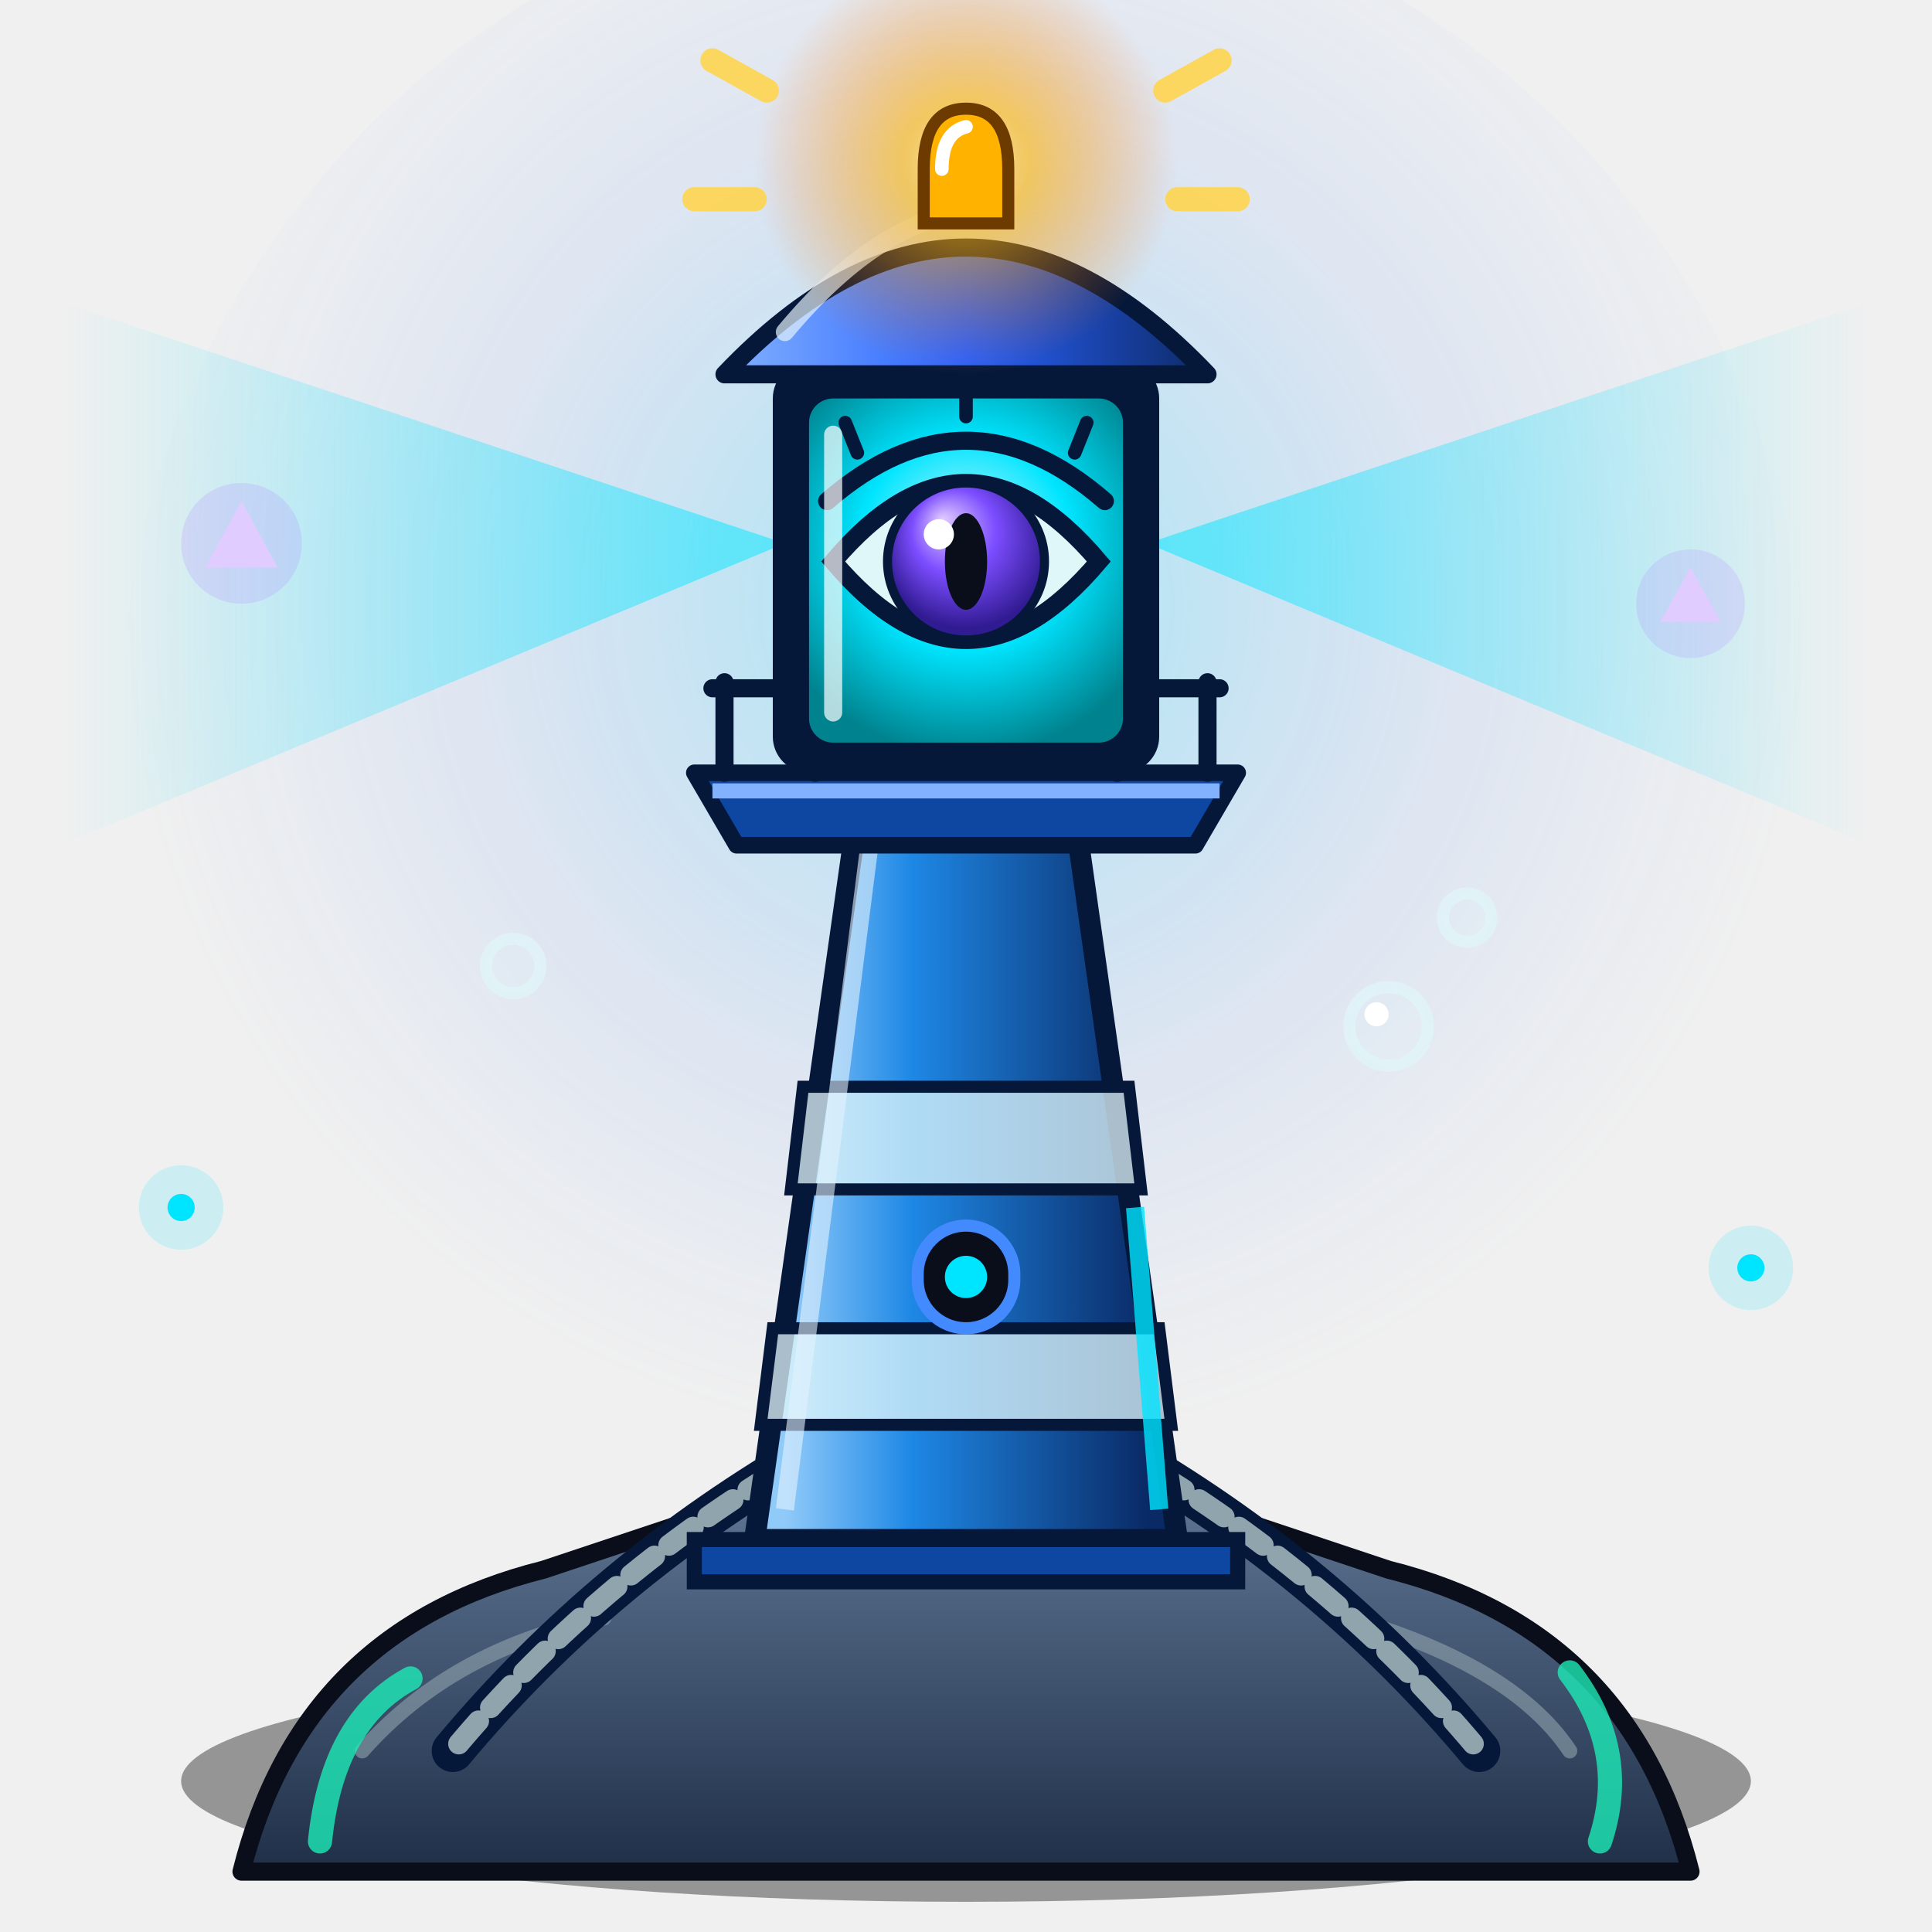
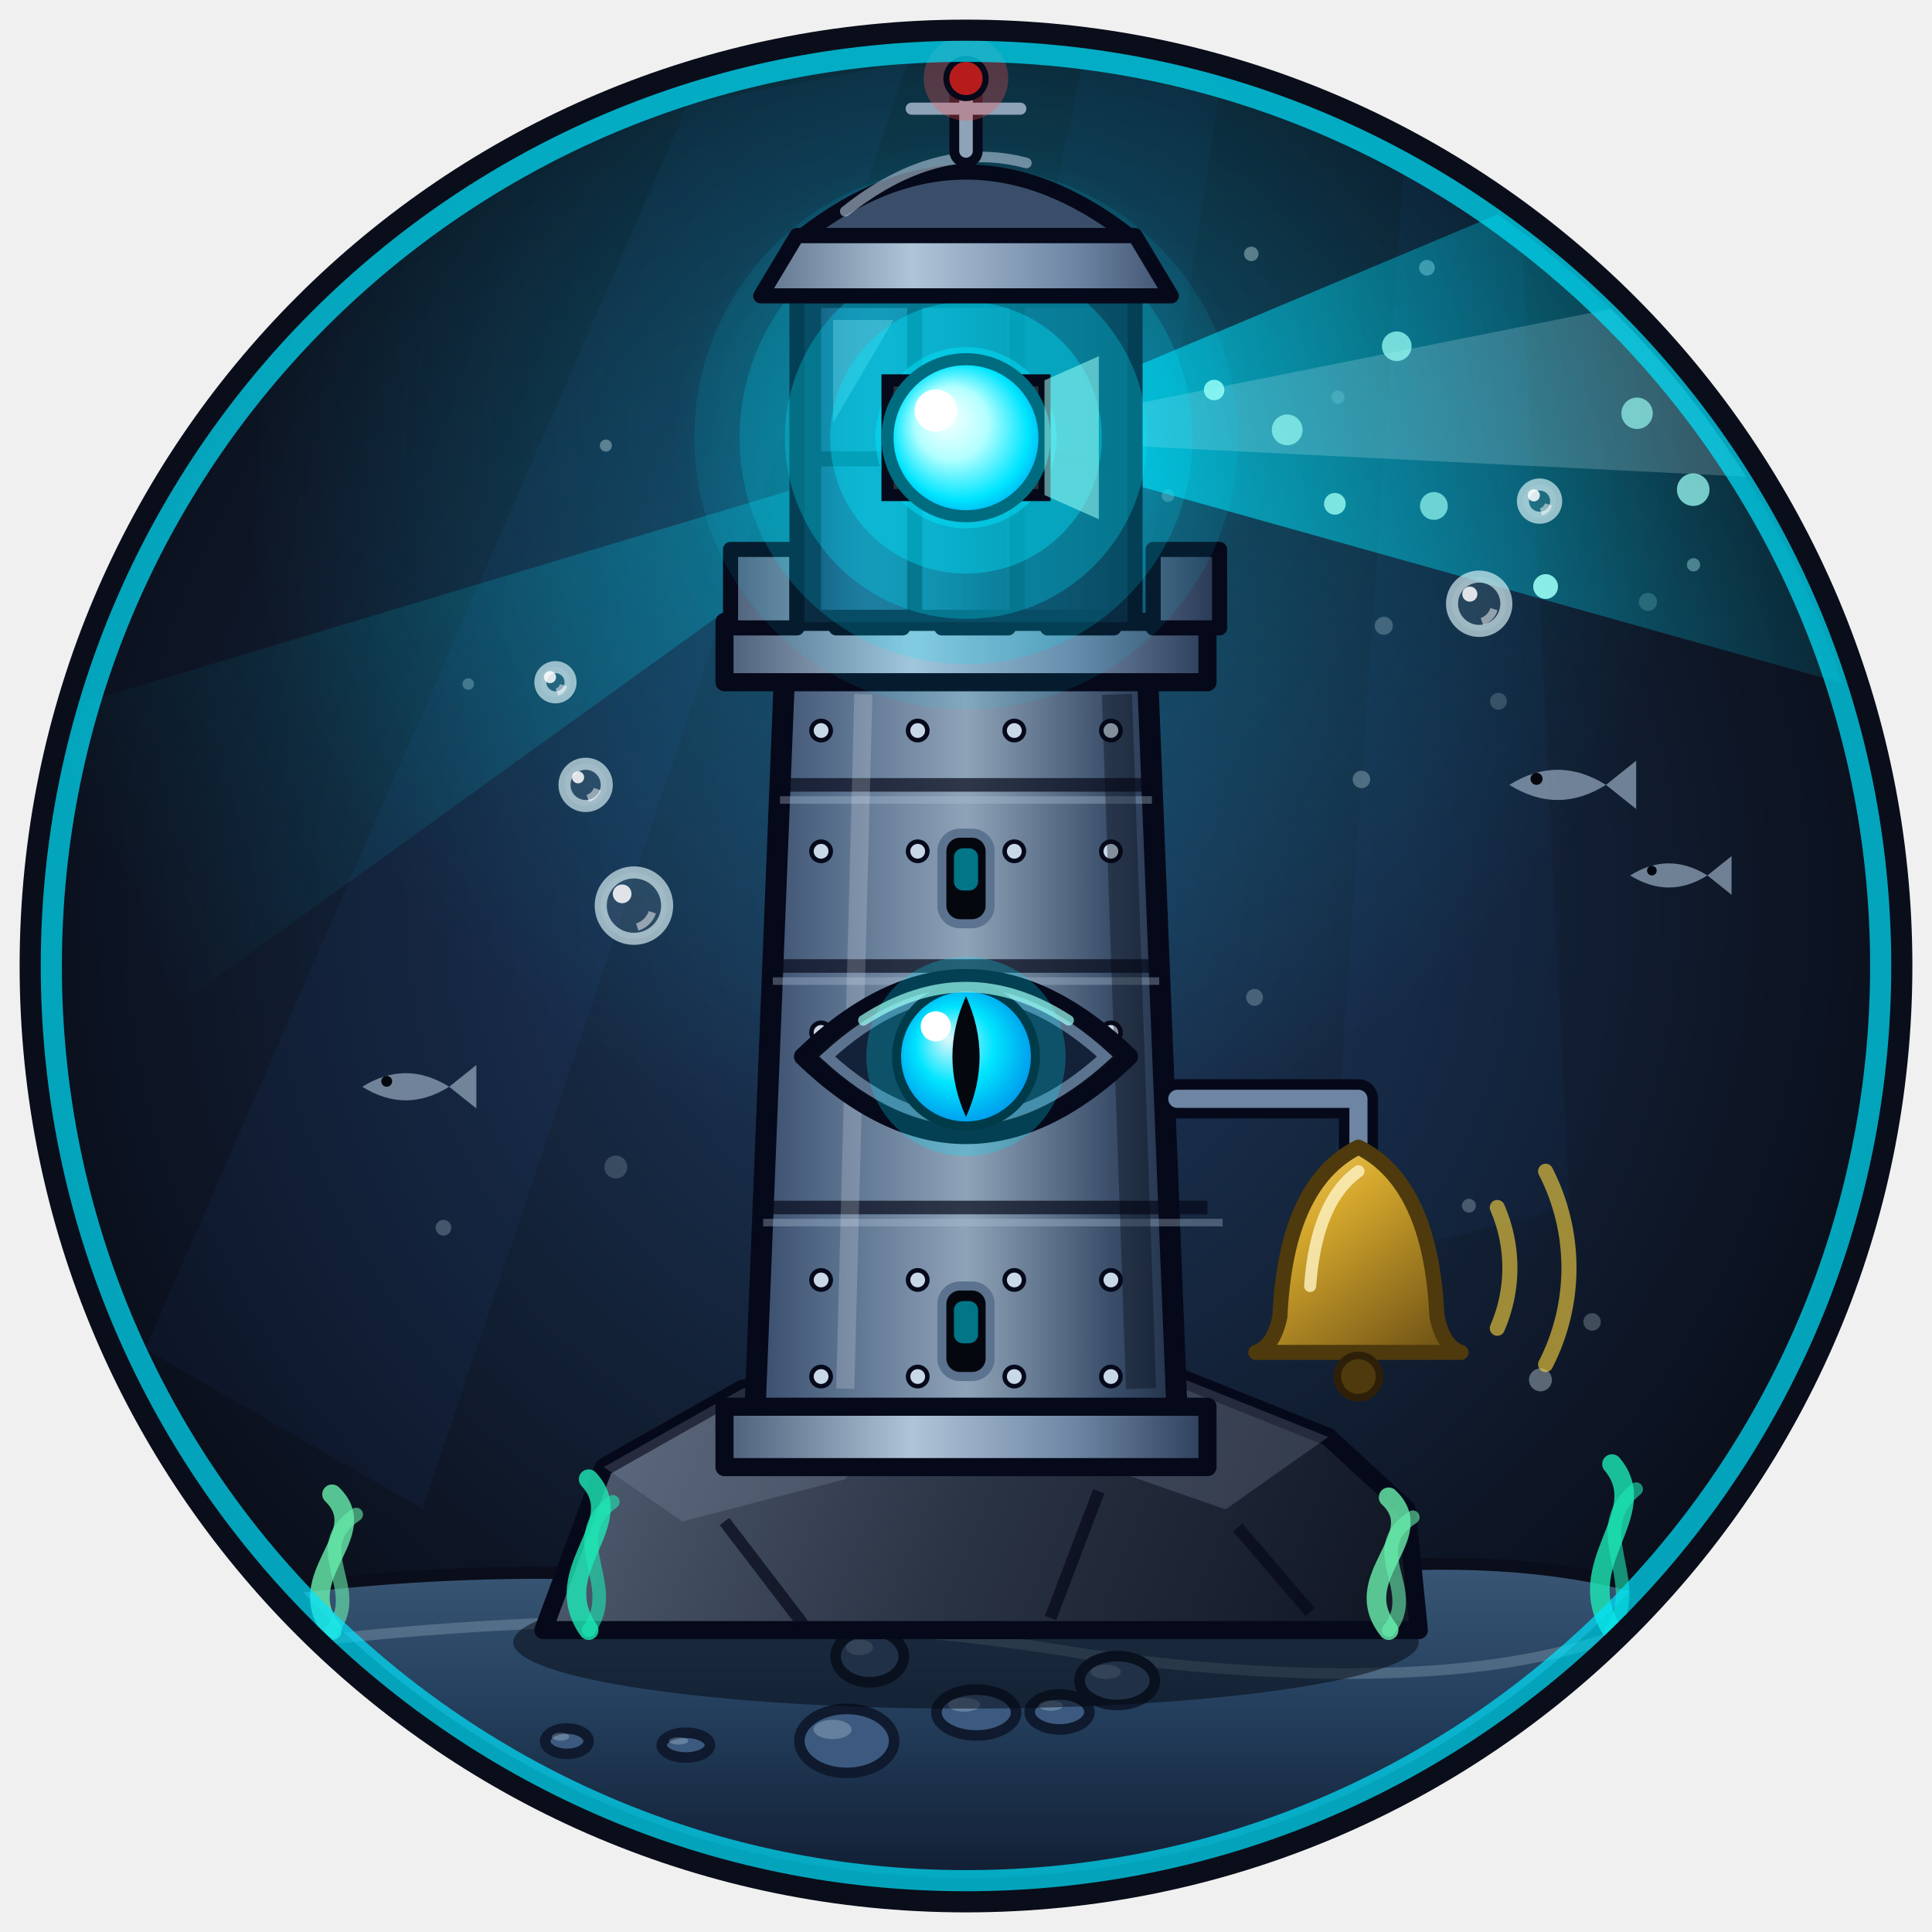
<svg xmlns="http://www.w3.org/2000/svg" viewBox="0 0 64 64">
  <defs>
-     <radialGradient id="ex4bGlow" cx="32" cy="20" r="28" gradientUnits="userSpaceOnUse">
-       <stop offset="0" stop-color="#00E5FF" stop-opacity="0.32" />
-       <stop offset="0.6" stop-color="#448AFF" stop-opacity="0.1" />
-       <stop offset="1" stop-color="#448AFF" stop-opacity="0" />
-     </radialGradient>
-     <radialGradient id="ex4bWarn" cx="32" cy="5.4" r="7" gradientUnits="userSpaceOnUse">
-       <stop offset="0" stop-color="#FFF8E1" stop-opacity="0.95" />
-       <stop offset="0.3" stop-color="#FFB300" stop-opacity="0.6" />
-       <stop offset="1" stop-color="#FF6D00" stop-opacity="0" />
-     </radialGradient>
-     <linearGradient id="ex4bBeamL" x1="24" y1="0" x2="2" y2="0" gradientUnits="userSpaceOnUse">
+     <radialGradient id="e4bWater" cx="32" cy="30" r="32" gradientUnits="userSpaceOnUse">
+       <stop offset="0" stop-color="#1F3A5F" />
+       <stop offset="0.55" stop-color="#132238" />
+       <stop offset="1" stop-color="#0A0E1A" />
+     </radialGradient>
+     <linearGradient id="e4bSand" x1="32" y1="51" x2="32" y2="63" gradientUnits="userSpaceOnUse">
+       <stop offset="0" stop-color="#3E5A7A" />
+       <stop offset="0.45" stop-color="#24405E" />
+       <stop offset="1" stop-color="#0F1A2E" />
+     </linearGradient>
+     <linearGradient id="e4bRock" x1="20" y1="46" x2="44" y2="56" gradientUnits="userSpaceOnUse">
+       <stop offset="0" stop-color="#4E5A6E" />
+       <stop offset="0.5" stop-color="#2A3344" />
+       <stop offset="1" stop-color="#121826" />
+     </linearGradient>
+     <linearGradient id="e4bTower" x1="24" y1="0" x2="40" y2="0" gradientUnits="userSpaceOnUse">
+       <stop offset="0" stop-color="#2B3F5E" />
+       <stop offset="0.25" stop-color="#5C7390" />
+       <stop offset="0.5" stop-color="#8FA3B8" />
+       <stop offset="0.8" stop-color="#3A4E6A" />
+       <stop offset="1" stop-color="#16233A" />
+     </linearGradient>
+     <linearGradient id="e4bBand" x1="23" y1="0" x2="41" y2="0" gradientUnits="userSpaceOnUse">
+       <stop offset="0" stop-color="#3A4E6A" />
+       <stop offset="0.4" stop-color="#B0C4D8" />
+       <stop offset="0.7" stop-color="#6E86A4" />
+       <stop offset="1" stop-color="#1E2E48" />
+     </linearGradient>
+     <linearGradient id="e4bGlass" x1="27" y1="0" x2="37" y2="0" gradientUnits="userSpaceOnUse">
+       <stop offset="0" stop-color="#1F3A5F" stop-opacity="0.9" />
+       <stop offset="0.3" stop-color="#4FC3F7" stop-opacity="0.35" />
+       <stop offset="0.6" stop-color="#1F3A5F" stop-opacity="0.5" />
+       <stop offset="1" stop-color="#0A1A30" stop-opacity="0.9" />
+     </linearGradient>
+     <linearGradient id="e4bBeam" x1="32" y1="14.5" x2="60" y2="8" gradientUnits="userSpaceOnUse">
+       <stop offset="0" stop-color="#00E5FF" stop-opacity="0.75" />
+       <stop offset="0.5" stop-color="#00E5FF" stop-opacity="0.38" />
+       <stop offset="1" stop-color="#00E5FF" stop-opacity="0.05" />
+     </linearGradient>
+     <linearGradient id="e4bBeam2" x1="32" y1="14.5" x2="4" y2="30" gradientUnits="userSpaceOnUse">
+       <stop offset="0" stop-color="#00E5FF" stop-opacity="0.35" />
+       <stop offset="0.6" stop-color="#00E5FF" stop-opacity="0.12" />
+       <stop offset="1" stop-color="#00E5FF" stop-opacity="0" />
+     </linearGradient>
+     <radialGradient id="e4bLamp" cx="32" cy="14.5" r="3" fx="31.2" fy="13.7" gradientUnits="userSpaceOnUse">
+       <stop offset="0" stop-color="#FFFFFF" />
+       <stop offset="0.4" stop-color="#B2FFFF" />
+       <stop offset="0.75" stop-color="#00E5FF" />
+       <stop offset="1" stop-color="#0091EA" />
+     </radialGradient>
+     <radialGradient id="e4bGlow" cx="32" cy="14.5" r="24" gradientUnits="userSpaceOnUse">
      <stop offset="0" stop-color="#00E5FF" stop-opacity="0.5" />
+       <stop offset="0.4" stop-color="#00E5FF" stop-opacity="0.16" />
      <stop offset="1" stop-color="#00E5FF" stop-opacity="0" />
-     </linearGradient>
-     <linearGradient id="ex4bBeamR" x1="40" y1="0" x2="62" y2="0" gradientUnits="userSpaceOnUse">
-       <stop offset="0" stop-color="#00E5FF" stop-opacity="0.5" />
-       <stop offset="1" stop-color="#00E5FF" stop-opacity="0" />
-     </linearGradient>
-     <linearGradient id="ex4bTower" x1="26" y1="0" x2="38" y2="0" gradientUnits="userSpaceOnUse">
-       <stop offset="0" stop-color="#90CAF9" />
-       <stop offset="0.35" stop-color="#1E88E5" />
-       <stop offset="1" stop-color="#0A2A66" />
-     </linearGradient>
-     <linearGradient id="ex4bRoof" x1="24" y1="0" x2="40" y2="0" gradientUnits="userSpaceOnUse">
-       <stop offset="0" stop-color="#82B1FF" />
-       <stop offset="0.5" stop-color="#2962FF" />
-       <stop offset="1" stop-color="#0D2A66" />
-     </linearGradient>
-     <radialGradient id="ex4bGlass" cx="32" cy="18" r="7" gradientUnits="userSpaceOnUse">
+     </radialGradient>
+     <radialGradient id="e4bEye" cx="32" cy="35" r="3.2" fx="31.4" fy="34.4" gradientUnits="userSpaceOnUse">
      <stop offset="0" stop-color="#E0F7FA" />
-       <stop offset="0.5" stop-color="#00E5FF" />
-       <stop offset="1" stop-color="#00838F" />
-     </radialGradient>
-     <radialGradient id="ex4bIris" cx="32" cy="18" r="2.8" fx="31.2" fy="17.2" gradientUnits="userSpaceOnUse">
-       <stop offset="0" stop-color="#E1CCFF" />
-       <stop offset="0.5" stop-color="#7C4DFF" />
-       <stop offset="1" stop-color="#311B92" />
-     </radialGradient>
-     <linearGradient id="ex4bRock" x1="0" y1="50" x2="0" y2="64" gradientUnits="userSpaceOnUse">
-       <stop offset="0" stop-color="#5B7290" />
-       <stop offset="1" stop-color="#16243C" />
-     </linearGradient>
+       <stop offset="0.4" stop-color="#00E5FF" />
+       <stop offset="0.8" stop-color="#0091EA" />
+       <stop offset="1" stop-color="#003B4A" />
+     </radialGradient>
+     <linearGradient id="e4bBell" x1="43" y1="36" x2="49" y2="44" gradientUnits="userSpaceOnUse">
+       <stop offset="0" stop-color="#FFE082" />
+       <stop offset="0.4" stop-color="#D4A72C" />
+       <stop offset="1" stop-color="#6B4F15" />
+     </linearGradient>
+     <radialGradient id="e4bRed" cx="0.5" cy="0.5" r="0.5" gradientUnits="userSpaceOnUse">
+       <stop offset="0" stop-color="#FFFFFF" />
+       <stop offset="0.4" stop-color="#FF5252" />
+       <stop offset="1" stop-color="#B71C1C" />
+     </radialGradient>
  </defs>
-   <circle cx="32" cy="24" r="28" fill="url(#ex4bGlow)" />
-   <path d="M26 18 L2 10 L2 28 Z" fill="url(#ex4bBeamL)" />
-   <path d="M38 18 L62 10 L62 28 Z" fill="url(#ex4bBeamR)" />
-   <ellipse cx="32" cy="59" rx="26" ry="4" fill="#000" fill-opacity="0.38" />
-   <path d="M8 62 Q10 54 18 52 L24 50 Q32 48.6 40 50 L46 52 Q54 54 56 62 Z" fill="url(#ex4bRock)" stroke="#0A0E1A" stroke-width="0.6" stroke-linejoin="round" />
-   <path d="M12 58 Q15 54.6 20 53.6 M44 53.4 Q50 55 52 58" fill="none" stroke="#90A4AE" stroke-width="0.5" stroke-opacity="0.6" stroke-linecap="round" />
-   <path d="M10.6 61 Q11 57 13.6 55.6 M53 61 Q54 58 52 55.4" fill="none" stroke="#1DE9B6" stroke-width="0.8" stroke-linecap="round" stroke-opacity="0.8" />
-   <path d="M27 48 Q20 52 15 58 M37 48 Q44 52 49 58" fill="none" stroke="#06183A" stroke-width="1.4" stroke-linecap="round" />
-   <path d="M27 48 Q20 52 15 58 M37 48 Q44 52 49 58" fill="none" stroke="#90A4AE" stroke-width="0.7" stroke-dasharray="1 0.6" stroke-linecap="round" />
-   <g>
-     <path d="M25 51 L28.4 27 H35.6 L39 51 Z" fill="url(#ex4bTower)" stroke="#06183A" stroke-width="0.7" stroke-linejoin="round" />
-     <path d="M26.6 36 H37.4 L37.8 39.4 H26.2 Z M25.6 44 H38.4 L38.8 47.2 H25.2 Z" fill="#E0F7FA" fill-opacity="0.75" stroke="#06183A" stroke-width="0.4" />
-     <path d="M28.8 28 L26 50" stroke="#E3F2FD" stroke-width="0.6" stroke-opacity="0.6" />
-     <path d="M37.6 40 L38.4 50" stroke="#00E5FF" stroke-width="0.6" stroke-opacity="0.8" />
-     <rect x="30.4" y="40.6" width="3.2" height="3.4" rx="1.6" fill="#0A0E1A" stroke="#448AFF" stroke-width="0.4" />
-     <circle cx="32" cy="42.3" r="0.7" fill="#00E5FF" />
-     <path d="M23 51 H41 V52.4 H23 Z" fill="#0D47A1" stroke="#06183A" stroke-width="0.5" />
-   </g>
-   <g>
-     <path d="M23 25.6 H41 L39.6 28 H24.4 Z" fill="#0D47A1" stroke="#06183A" stroke-width="0.55" stroke-linejoin="round" />
-     <path d="M23.6 26.2 H40.4" stroke="#82B1FF" stroke-width="0.5" />
-     <path d="M24 25.6 V22.6 M27 25.6 V22.6 M37 25.6 V22.6 M40 25.6 V22.6 M23.6 22.8 H26.6 M37.4 22.8 H40.4" stroke="#06183A" stroke-width="0.6" stroke-linecap="round" />
-   </g>
-   <g>
-     <rect x="25.6" y="12" width="12.8" height="13.6" rx="1.2" fill="#06183A" />
-     <rect x="26.8" y="13.2" width="10.4" height="11.4" rx="0.8" fill="url(#ex4bGlass)" />
-     <path d="M27.6 18.6 Q32 13.4 36.4 18.6 Q32 23.8 27.6 18.6 Z" fill="#E0F7FA" stroke="#06183A" stroke-width="0.6" />
-     <circle cx="32" cy="18.6" r="2.6" fill="url(#ex4bIris)" stroke="#06183A" stroke-width="0.3" />
-     <ellipse cx="32" cy="18.6" rx="0.7" ry="1.6" fill="#0A0E1A" />
-     <circle cx="31.1" cy="17.7" r="0.5" fill="#FFFFFF" />
-     <path d="M27.4 16.6 Q32 12.6 36.6 16.6" fill="none" stroke="#06183A" stroke-width="0.6" stroke-linecap="round" />
-     <path d="M28.4 15 L28 14 M32 13.8 V12.8 M35.6 15 L36 14" stroke="#06183A" stroke-width="0.45" stroke-linecap="round" />
-     <path d="M27.6 14.4 V23.6" stroke="#FFFFFF" stroke-width="0.6" stroke-opacity="0.7" stroke-linecap="round" />
-   </g>
-   <g>
-     <path d="M24 12.4 Q32 4 40 12.4 Z" fill="url(#ex4bRoof)" stroke="#06183A" stroke-width="0.6" stroke-linejoin="round" />
-     <path d="M26 11 Q29 7.4 32 7" fill="none" stroke="#E3F2FD" stroke-width="0.6" stroke-opacity="0.7" stroke-linecap="round" />
-     <circle cx="32" cy="5.4" r="7" fill="url(#ex4bWarn)" />
-     <path d="M30.6 7.4 H33.4 V5.6 Q33.4 3.6 32 3.6 Q30.6 3.6 30.6 5.6 Z" fill="#FFB300" stroke="#6D3A00" stroke-width="0.4" />
-     <path d="M31.2 5.6 Q31.2 4.4 32 4.2" fill="none" stroke="#FFFFFF" stroke-width="0.45" stroke-linecap="round" />
-     <g stroke="#FFD54F" stroke-width="0.8" stroke-linecap="round" stroke-opacity="0.9">
-       <path d="M25.4 3 L23.6 2" />
-       <path d="M38.6 3 L40.4 2" />
-       <path d="M25 6.6 H23" />
-       <path d="M39 6.6 H41" />
-     </g>
-   </g>
-   <g>
-     <circle cx="8" cy="18" r="2" fill="#B388FF" fill-opacity="0.22" />
-     <path d="M6.8 18.8 L8 16.6 L9.2 18.8 Z" fill="#E1CCFF" />
-     <circle cx="56" cy="20" r="1.8" fill="#B388FF" fill-opacity="0.2" />
-     <path d="M55 20.6 L56 18.8 L57 20.6 Z" fill="#E1CCFF" />
-   </g>
-   <g fill="#00E5FF">
-     <circle cx="6" cy="40" r="1.4" fill-opacity="0.15" />
-     <circle cx="6" cy="40" r="0.45" />
-     <circle cx="58" cy="42" r="1.4" fill-opacity="0.15" />
-     <circle cx="58" cy="42" r="0.45" />
-   </g>
-   <g fill="#E0F7FA" fill-opacity="0.12" stroke="#E0F7FA" stroke-width="0.4" stroke-opacity="0.7">
-     <circle cx="46" cy="34" r="1.3" />
-     <circle cx="48.6" cy="30.4" r="0.8" />
-     <circle cx="17" cy="32" r="0.9" />
-   </g>
-   <circle cx="45.6" cy="33.6" r="0.4" fill="#FFFFFF" />
+   <circle cx="32" cy="32" r="31" fill="url(#e4bWater)" />
+   <path d="M22.79 3.45 L30.07 2.06 L14 50 L4.81 44.69 Z" fill="#448AFF" fill-opacity="0.05" />
+   <path d="M35.84 2.25 L40.36 3.19 L34 46 L26 48 Z" fill="#448AFF" fill-opacity="0.04" />
+   <path d="M46.49 5.73 L50.42 8.32 L52 40 L44 42 Z" fill="#448AFF" fill-opacity="0.04" />
+   <circle cx="32" cy="32" r="31" fill="url(#e4bGlow)" />
+   <circle cx="48.66" cy="39.94" r="0.23" fill="#E0F7FA" fill-opacity="0.26" />
+   <circle cx="31.01" cy="57.97" r="0.3" fill="#E0F7FA" fill-opacity="0.34" />
+   <circle cx="49.64" cy="23.23" r="0.28" fill="#E0F7FA" fill-opacity="0.18" />
+   <circle cx="33.58" cy="24.79" r="0.26" fill="#E0F7FA" fill-opacity="0.19" />
+   <circle cx="29.41" cy="13.23" r="0.29" fill="#E0F7FA" fill-opacity="0.28" />
+   <circle cx="47.27" cy="8.87" r="0.26" fill="#E0F7FA" fill-opacity="0.37" />
+   <circle cx="26.18" cy="9.35" r="0.39" fill="#E0F7FA" fill-opacity="0.2" />
+   <circle cx="23.89" cy="49.69" r="0.25" fill="#E0F7FA" fill-opacity="0.22" />
+   <circle cx="40.41" cy="57.53" r="0.39" fill="#E0F7FA" fill-opacity="0.37" />
+   <circle cx="36.83" cy="14.82" r="0.25" fill="#E0F7FA" fill-opacity="0.25" />
+   <circle cx="41.56" cy="33.04" r="0.28" fill="#E0F7FA" fill-opacity="0.25" />
+   <circle cx="20.07" cy="14.76" r="0.2" fill="#E0F7FA" fill-opacity="0.36" />
+   <circle cx="14.69" cy="40.67" r="0.26" fill="#E0F7FA" fill-opacity="0.24" />
+   <circle cx="56.1" cy="18.71" r="0.22" fill="#E0F7FA" fill-opacity="0.38" />
+   <circle cx="41.45" cy="8.41" r="0.24" fill="#E0F7FA" fill-opacity="0.37" />
+   <circle cx="15.51" cy="22.66" r="0.19" fill="#E0F7FA" fill-opacity="0.28" />
+   <circle cx="38.86" cy="45.38" r="0.37" fill="#E0F7FA" fill-opacity="0.24" />
+   <circle cx="38.69" cy="16.42" r="0.21" fill="#E0F7FA" fill-opacity="0.25" />
+   <circle cx="37.46" cy="41.52" r="0.33" fill="#E0F7FA" fill-opacity="0.32" />
+   <circle cx="41.83" cy="53.8" r="0.3" fill="#E0F7FA" fill-opacity="0.18" />
+   <circle cx="51.03" cy="45.71" r="0.38" fill="#E0F7FA" fill-opacity="0.36" />
+   <circle cx="26.16" cy="27.75" r="0.34" fill="#E0F7FA" fill-opacity="0.17" />
+   <circle cx="33.53" cy="23.79" r="0.39" fill="#E0F7FA" fill-opacity="0.27" />
+   <circle cx="33.88" cy="40.61" r="0.24" fill="#E0F7FA" fill-opacity="0.33" />
+   <circle cx="31.07" cy="39.79" r="0.35" fill="#E0F7FA" fill-opacity="0.19" />
+   <circle cx="38.32" cy="43.23" r="0.21" fill="#E0F7FA" fill-opacity="0.21" />
+   <circle cx="34.92" cy="33.39" r="0.21" fill="#E0F7FA" fill-opacity="0.25" />
+   <circle cx="54.59" cy="19.94" r="0.3" fill="#E0F7FA" fill-opacity="0.19" />
+   <circle cx="45.1" cy="25.82" r="0.29" fill="#E0F7FA" fill-opacity="0.29" />
+   <circle cx="20.4" cy="38.66" r="0.38" fill="#E0F7FA" fill-opacity="0.18" />
+   <circle cx="19.47" cy="51.6" r="0.24" fill="#E0F7FA" fill-opacity="0.16" />
+   <circle cx="52.74" cy="43.79" r="0.29" fill="#E0F7FA" fill-opacity="0.24" />
+   <circle cx="44.32" cy="13.16" r="0.22" fill="#E0F7FA" fill-opacity="0.2" />
+   <circle cx="45.84" cy="20.73" r="0.3" fill="#E0F7FA" fill-opacity="0.24" />
+   <path d="M32 14.5 L49.62 7.1 A30.5 30.5 0 0 1 61.02 22.63 Z" fill="url(#e4bBeam)" />
+   <path d="M32 14.5 L53.36 10.23 A30.5 30.5 0 0 1 57.84 15.79 Z" fill="#E0F7FA" fill-opacity="0.2" />
+   <path d="M32 14.5 L2.78 23.27 A30.5 30.5 0 0 0 1.8 36.25 Z" fill="url(#e4bBeam2)" />
+   <circle cx="40.22" cy="12.92" r="0.34" fill="#9CFFF5" fill-opacity="0.88" />
+   <circle cx="42.64" cy="14.24" r="0.51" fill="#9CFFF5" fill-opacity="0.67" />
+   <circle cx="44.22" cy="16.69" r="0.36" fill="#9CFFF5" fill-opacity="0.78" />
+   <circle cx="51.2" cy="19.43" r="0.41" fill="#9CFFF5" fill-opacity="0.88" />
+   <circle cx="56.09" cy="16.22" r="0.54" fill="#9CFFF5" fill-opacity="0.74" />
+   <circle cx="47.5" cy="16.76" r="0.46" fill="#9CFFF5" fill-opacity="0.68" />
+   <circle cx="54.23" cy="13.69" r="0.52" fill="#9CFFF5" fill-opacity="0.67" />
+   <circle cx="46.27" cy="11.47" r="0.49" fill="#9CFFF5" fill-opacity="0.74" />
+   <path d="M50 26 q1.6 -1 3.2 0 q-1.6 1 -3.2 0 Z M53.2 26 l1 -0.8 v1.6 Z" fill="#8FA3B8" fill-opacity="0.75" />
+   <circle cx="50.9" cy="25.8" r="0.2" fill="#05070F" />
+   <path d="M54 29 q1.28 -0.8 2.56 0 q-1.28 0.8 -2.56 0 Z M56.56 29 l0.8 -0.64 v1.28 Z" fill="#8FA3B8" fill-opacity="0.75" />
+   <circle cx="54.72" cy="28.84" r="0.16" fill="#05070F" />
+   <path d="M12 36 q1.44 -0.9 2.88 0 q-1.44 0.9 -2.88 0 Z M14.88 36 l0.9 -0.72 v1.44 Z" fill="#8FA3B8" fill-opacity="0.75" />
+   <circle cx="12.81" cy="35.82" r="0.18" fill="#05070F" />
+   <path d="M9.64 52.6 Q18 51.6 26 52.6 Q34 53.6 44 52 Q50 51.4 54.36 52.6 A30.4 30.4 0 0 1 9.64 52.6 Z" fill="url(#e4bSand)" stroke="#0A0E1A" stroke-width="0.4" stroke-linejoin="round" />
+   <path d="M10 54.4 Q24 52.8 36 54.8 Q48 56.4 54 54" fill="none" stroke="#E0F7FA" stroke-width="0.35" stroke-opacity="0.2" />
+   <ellipse cx="28.81" cy="54.87" rx="1.13" ry="0.86" fill="#3C5A80" stroke="#0F1A2E" stroke-width="0.35" />
+   <ellipse cx="28.47" cy="54.57" rx="0.45" ry="0.26" fill="#E0F7FA" fill-opacity="0.25" />
+   <ellipse cx="22.72" cy="57.81" rx="0.8" ry="0.41" fill="#3C5A80" stroke="#0F1A2E" stroke-width="0.35" />
+   <ellipse cx="22.48" cy="57.67" rx="0.32" ry="0.12" fill="#E0F7FA" fill-opacity="0.25" />
+   <ellipse cx="37.01" cy="55.67" rx="1.25" ry="0.81" fill="#3C5A80" stroke="#0F1A2E" stroke-width="0.35" />
+   <ellipse cx="36.63" cy="55.38" rx="0.5" ry="0.24" fill="#E0F7FA" fill-opacity="0.25" />
+   <ellipse cx="18.78" cy="57.68" rx="0.72" ry="0.42" fill="#3C5A80" stroke="#0F1A2E" stroke-width="0.35" />
+   <ellipse cx="18.57" cy="57.53" rx="0.29" ry="0.13" fill="#E0F7FA" fill-opacity="0.25" />
+   <ellipse cx="35.1" cy="56.71" rx="0.99" ry="0.58" fill="#3C5A80" stroke="#0F1A2E" stroke-width="0.35" />
+   <ellipse cx="34.81" cy="56.5" rx="0.4" ry="0.17" fill="#E0F7FA" fill-opacity="0.25" />
+   <ellipse cx="28.05" cy="57.67" rx="1.57" ry="1.06" fill="#3C5A80" stroke="#0F1A2E" stroke-width="0.35" />
+   <ellipse cx="27.58" cy="57.29" rx="0.63" ry="0.32" fill="#E0F7FA" fill-opacity="0.25" />
+   <ellipse cx="32.34" cy="56.73" rx="1.32" ry="0.76" fill="#3C5A80" stroke="#0F1A2E" stroke-width="0.35" />
+   <ellipse cx="31.94" cy="56.47" rx="0.53" ry="0.23" fill="#E0F7FA" fill-opacity="0.25" />
+   <ellipse cx="32" cy="54.4" rx="15" ry="2.2" fill="#05070F" fill-opacity="0.5" />
+   <path d="M18 54 L20 48.6 L24.6 46 L31 45.4 L39 45.6 L44 47.6 L46.6 50 L47 54 Z" fill="url(#e4bRock)" stroke="#06091A" stroke-width="0.6" stroke-linejoin="round" />
+   <path d="M20 48.6 L24.6 46 L31 45.4 L28 49 L22.6 50.4 Z M39 45.6 L44 47.6 L40.6 50 L36 48.4 Z" fill="#8A97AD" fill-opacity="0.25" />
+   <path d="M24 50.4 L26.6 53.8 M36.4 49.4 L34.8 53.6 M41 50.6 L43.4 53.4" fill="none" stroke="#06091A" stroke-width="0.4" stroke-opacity="0.7" />
+   <path d="M19.5 54 C18.1 52 20.9 50.5 19.5 49" fill="none" stroke="#1DE9B6" stroke-width="0.65" stroke-opacity="0.8" stroke-linecap="round" />
+   <path d="M19.5 54 C20.6 52.5 18.6 51 20.3 49.75" fill="none" stroke="#1DE9B6" stroke-width="0.45" stroke-opacity="0.6" stroke-linecap="round" />
+   <path d="M46 54 C44.6 52.24 47.4 50.92 46 49.6" fill="none" stroke="#69F0AE" stroke-width="0.65" stroke-opacity="0.8" stroke-linecap="round" />
+   <path d="M46 54 C47.1 52.68 45.1 51.36 46.8 50.26" fill="none" stroke="#69F0AE" stroke-width="0.45" stroke-opacity="0.6" stroke-linecap="round" />
+   <path d="M53.4 54 C52 51.8 54.8 50.15 53.4 48.5" fill="none" stroke="#1DE9B6" stroke-width="0.65" stroke-opacity="0.8" stroke-linecap="round" />
+   <path d="M53.4 54 C54.5 52.35 52.5 50.7 54.2 49.33" fill="none" stroke="#1DE9B6" stroke-width="0.45" stroke-opacity="0.6" stroke-linecap="round" />
+   <path d="M11 54 C9.6 52.2 12.4 50.85 11 49.5" fill="none" stroke="#69F0AE" stroke-width="0.65" stroke-opacity="0.8" stroke-linecap="round" />
+   <path d="M11 54 C12.1 52.65 10.1 51.3 11.8 50.17" fill="none" stroke="#69F0AE" stroke-width="0.45" stroke-opacity="0.6" stroke-linecap="round" />
+   <path d="M25 47 L26 22 H38 L39 47 Z" fill="url(#e4bTower)" stroke="#06091A" stroke-width="0.7" stroke-linejoin="round" />
+   <path d="M25.84 26 H38.16 26" stroke="#06091A" stroke-width="0.45" stroke-opacity="0.7" />
+   <path d="M25.84 26.5 H38.16 26.5" stroke="#B0C4D8" stroke-width="0.25" stroke-opacity="0.35" />
+   <path d="M25.6 32 H38.4 32" stroke="#06091A" stroke-width="0.45" stroke-opacity="0.7" />
+   <path d="M25.6 32.5 H38.4 32.5" stroke="#B0C4D8" stroke-width="0.25" stroke-opacity="0.35" />
+   <path d="M25.28 40 H38.72 40" stroke="#06091A" stroke-width="0.45" stroke-opacity="0.7" />
+   <path d="M25.28 40.5 H38.72 40.5" stroke="#B0C4D8" stroke-width="0.25" stroke-opacity="0.35" />
+   <circle cx="27.2" cy="24.2" r="0.32" fill="#C9D8E8" stroke="#06091A" stroke-width="0.15" />
+   <circle cx="27.2" cy="28.2" r="0.32" fill="#C9D8E8" stroke="#06091A" stroke-width="0.15" />
+   <circle cx="27.2" cy="34.2" r="0.32" fill="#C9D8E8" stroke="#06091A" stroke-width="0.15" />
+   <circle cx="27.2" cy="42.4" r="0.32" fill="#C9D8E8" stroke="#06091A" stroke-width="0.15" />
+   <circle cx="27.2" cy="45.6" r="0.32" fill="#C9D8E8" stroke="#06091A" stroke-width="0.15" />
+   <circle cx="30.4" cy="24.2" r="0.32" fill="#C9D8E8" stroke="#06091A" stroke-width="0.15" />
+   <circle cx="30.4" cy="28.2" r="0.32" fill="#C9D8E8" stroke="#06091A" stroke-width="0.15" />
+   <circle cx="30.4" cy="34.2" r="0.32" fill="#C9D8E8" stroke="#06091A" stroke-width="0.15" />
+   <circle cx="30.4" cy="42.4" r="0.32" fill="#C9D8E8" stroke="#06091A" stroke-width="0.15" />
+   <circle cx="30.4" cy="45.6" r="0.32" fill="#C9D8E8" stroke="#06091A" stroke-width="0.15" />
+   <circle cx="33.6" cy="24.2" r="0.32" fill="#C9D8E8" stroke="#06091A" stroke-width="0.15" />
+   <circle cx="33.6" cy="28.2" r="0.32" fill="#C9D8E8" stroke="#06091A" stroke-width="0.15" />
+   <circle cx="33.6" cy="34.2" r="0.32" fill="#C9D8E8" stroke="#06091A" stroke-width="0.15" />
+   <circle cx="33.6" cy="42.4" r="0.32" fill="#C9D8E8" stroke="#06091A" stroke-width="0.15" />
+   <circle cx="33.6" cy="45.6" r="0.32" fill="#C9D8E8" stroke="#06091A" stroke-width="0.15" />
+   <circle cx="36.8" cy="24.2" r="0.32" fill="#C9D8E8" stroke="#06091A" stroke-width="0.15" />
+   <circle cx="36.8" cy="28.2" r="0.32" fill="#C9D8E8" stroke="#06091A" stroke-width="0.15" />
+   <circle cx="36.8" cy="34.2" r="0.32" fill="#C9D8E8" stroke="#06091A" stroke-width="0.15" />
+   <circle cx="36.8" cy="42.4" r="0.32" fill="#C9D8E8" stroke="#06091A" stroke-width="0.15" />
+   <circle cx="36.8" cy="45.6" r="0.32" fill="#C9D8E8" stroke="#06091A" stroke-width="0.15" />
+   <path d="M28.6 23 L28 46" stroke="#FFFFFF" stroke-width="0.6" stroke-opacity="0.18" />
+   <path d="M37 23 L37.8 46" stroke="#05070F" stroke-width="1" stroke-opacity="0.35" />
+   <path d="M24 22.6 H40 V20.6 H24 Z" fill="url(#e4bBand)" stroke="#06091A" stroke-width="0.6" stroke-linejoin="round" />
+   <rect x="24.2" y="18.2" width="2.2" height="2.6" fill="url(#e4bBand)" stroke="#06091A" stroke-width="0.5" stroke-linejoin="round" />
+   <rect x="27.7" y="18.2" width="2.2" height="2.6" fill="url(#e4bBand)" stroke="#06091A" stroke-width="0.5" stroke-linejoin="round" />
+   <rect x="31.2" y="18.2" width="2.2" height="2.6" fill="url(#e4bBand)" stroke="#06091A" stroke-width="0.5" stroke-linejoin="round" />
+   <rect x="34.7" y="18.2" width="2.2" height="2.6" fill="url(#e4bBand)" stroke="#06091A" stroke-width="0.5" stroke-linejoin="round" />
+   <rect x="38.2" y="18.2" width="2.2" height="2.6" fill="url(#e4bBand)" stroke="#06091A" stroke-width="0.5" stroke-linejoin="round" />
+   <path d="M24 46.6 H40 V48.6 H24 Z" fill="url(#e4bBand)" stroke="#06091A" stroke-width="0.6" stroke-linejoin="round" />
+   <path d="M26.6 35 Q32 29.8 37.4 35 Q32 40.2 26.6 35 Z" fill="#0A0E1A" stroke="#06091A" stroke-width="0.6" stroke-linejoin="round" />
+   <path d="M27.4 35 Q32 30.8 36.6 35 Q32 39.2 27.4 35 Z" fill="#132238" stroke="#5C7390" stroke-width="0.35" />
+   <circle cx="32" cy="35" r="3.3" fill="#00E5FF" fill-opacity="0.25" />
+   <circle cx="32" cy="35" r="2.3" fill="url(#e4bEye)" stroke="#003B4A" stroke-width="0.3" />
+   <path d="M32 33 Q32.9 35 32 37 Q31.1 35 32 33 Z" fill="#05070F" />
+   <circle cx="31" cy="34" r="0.5" fill="#FFFFFF" />
+   <path d="M28.6 33.8 Q32 31.6 35.4 33.8" fill="none" stroke="#9CFFF5" stroke-width="0.35" stroke-opacity="0.7" stroke-linecap="round" />
+   <rect x="31.2" y="27.6" width="1.6" height="3" rx="0.6" fill="#05070F" stroke="#5C7390" stroke-width="0.3" />
+   <rect x="31.6" y="28.1" width="0.8" height="1.4" rx="0.3" fill="#00E5FF" fill-opacity="0.5" />
+   <rect x="31.2" y="42.6" width="1.6" height="3" rx="0.6" fill="#05070F" stroke="#5C7390" stroke-width="0.3" />
+   <rect x="31.6" y="43.1" width="0.8" height="1.4" rx="0.3" fill="#00E5FF" fill-opacity="0.5" />
+   <path d="M39 36.4 H45 L45 38" fill="none" stroke="#06091A" stroke-width="1.3" stroke-linecap="round" stroke-linejoin="round" />
+   <path d="M39 36.4 H45 L45 38" fill="none" stroke="#6E86A4" stroke-width="0.6" stroke-linecap="round" stroke-linejoin="round" />
+   <path d="M42.4 43.6 Q42.6 39.2 45 38 Q47.4 39.2 47.6 43.6 Q47.8 44.6 48.4 44.8 H41.6 Q42.2 44.6 42.4 43.6 Z" fill="url(#e4bBell)" stroke="#4E3A0C" stroke-width="0.5" stroke-linejoin="round" />
+   <path d="M43.4 42.6 Q43.6 39.8 45 38.8" fill="none" stroke="#FFF3C4" stroke-width="0.4" stroke-opacity="0.8" stroke-linecap="round" />
+   <circle cx="45" cy="45.6" r="0.7" fill="#4E3A0C" stroke="#2E2008" stroke-width="0.25" />
+   <path d="M49.6 40 A5 5 0 0 1 49.6 44 M51.2 38.8 A7 7 0 0 1 51.2 45.2" fill="none" stroke="#FFD740" stroke-width="0.5" stroke-opacity="0.6" stroke-linecap="round" />
+   <path d="M26.4 20.6 V9.6 H37.6 V20.6" fill="#0A1A30" stroke="#06091A" stroke-width="0.5" />
+   <rect x="27" y="10" width="10" height="10.4" fill="url(#e4bGlass)" stroke="#0A1A30" stroke-width="0.4" />
+   <path d="M30.3 10 V20.4" stroke="#0A1A30" stroke-width="0.5" />
+   <path d="M33.7 10 V20.4" stroke="#0A1A30" stroke-width="0.5" />
+   <path d="M27 15.2 H37" stroke="#0A1A30" stroke-width="0.5" />
+   <path d="M27.6 10.6 L29.6 10.6 L27.6 14 Z" fill="#FFFFFF" fill-opacity="0.3" />
+   <circle cx="32" cy="14.5" r="9" fill="#00E5FF" fill-opacity="0.09" />
+   <circle cx="32" cy="14.5" r="7.5" fill="#00E5FF" fill-opacity="0.18" />
+   <circle cx="32" cy="14.5" r="6" fill="#00E5FF" fill-opacity="0.28" />
+   <circle cx="32" cy="14.5" r="4.5" fill="#00E5FF" fill-opacity="0.37" />
+   <circle cx="32" cy="14.5" r="3" fill="#00E5FF" fill-opacity="0.46" />
+   <circle cx="32" cy="14.5" r="1.5" fill="#00E5FF" fill-opacity="0.55" />
+   <path d="M29.4 12.6 L34.6 12.6 L34.6 16.4 L29.4 16.4 Z" fill="#263238" stroke="#06091A" stroke-width="0.4" />
+   <circle cx="32" cy="14.5" r="2.6" fill="url(#e4bLamp)" stroke="#006C80" stroke-width="0.4" />
+   <circle cx="31" cy="13.6" r="0.7" fill="#FFFFFF" />
+   <path d="M34.6 12.6 L36.4 11.8 L36.4 17.2 L34.6 16.4 Z" fill="#9CFFF5" fill-opacity="0.55" />
+   <path d="M25.2 9.8 H38.8 L37.6 7.8 H26.4 Z" fill="url(#e4bBand)" stroke="#06091A" stroke-width="0.5" stroke-linejoin="round" />
+   <path d="M26.6 7.8 Q32 3.6 37.4 7.8 Z" fill="#3A4E6A" stroke="#06091A" stroke-width="0.5" stroke-linejoin="round" />
+   <path d="M28 7 Q31 4.6 34 5.4" fill="none" stroke="#B0C4D8" stroke-width="0.35" stroke-opacity="0.6" stroke-linecap="round" />
+   <path d="M32 5 V2.4" stroke="#06091A" stroke-width="1.1" stroke-linecap="round" />
+   <path d="M32 5 V2.4" stroke="#8FA3B8" stroke-width="0.45" stroke-linecap="round" />
+   <path d="M30.2 3.6 H33.8" stroke="#8FA3B8" stroke-width="0.4" stroke-linecap="round" />
+   <circle cx="32" cy="2.6" r="1.4" fill="#FF5252" fill-opacity="0.3" />
+   <circle cx="32" cy="2.6" r="0.65" fill="url(#e4bRed)" stroke="#06091A" stroke-width="0.2" />
+   <circle cx="21" cy="30" r="1.1" fill="#E0F7FA" fill-opacity="0.1" stroke="#E0F7FA" stroke-width="0.4" stroke-opacity="0.65" />
+   <circle cx="20.61" cy="29.61" r="0.31" fill="#FFFFFF" fill-opacity="0.85" />
+   <path d="M21.61 30.22 A0.77 0.77 0 0 1 21.11 30.71" fill="none" stroke="#FFFFFF" stroke-width="0.25" stroke-opacity="0.5" />
+   <circle cx="19.4" cy="26" r="0.7" fill="#E0F7FA" fill-opacity="0.1" stroke="#E0F7FA" stroke-width="0.4" stroke-opacity="0.65" />
+   <circle cx="19.15" cy="25.75" r="0.2" fill="#FFFFFF" fill-opacity="0.85" />
+   <path d="M19.79 26.14 A0.49 0.49 0 0 1 19.47 26.45" fill="none" stroke="#FFFFFF" stroke-width="0.25" stroke-opacity="0.5" />
+   <circle cx="18.4" cy="22.6" r="0.5" fill="#E0F7FA" fill-opacity="0.1" stroke="#E0F7FA" stroke-width="0.4" stroke-opacity="0.65" />
+   <circle cx="18.22" cy="22.43" r="0.2" fill="#FFFFFF" fill-opacity="0.85" />
+   <path d="M18.67 22.7 A0.35 0.35 0 0 1 18.45 22.93" fill="none" stroke="#FFFFFF" stroke-width="0.25" stroke-opacity="0.5" />
+   <circle cx="49" cy="20" r="0.9" fill="#E0F7FA" fill-opacity="0.1" stroke="#E0F7FA" stroke-width="0.4" stroke-opacity="0.65" />
+   <circle cx="48.69" cy="19.68" r="0.25" fill="#FFFFFF" fill-opacity="0.85" />
+   <path d="M49.49 20.18 A0.63 0.63 0 0 1 49.09 20.59" fill="none" stroke="#FFFFFF" stroke-width="0.25" stroke-opacity="0.5" />
+   <circle cx="51" cy="16.6" r="0.55" fill="#E0F7FA" fill-opacity="0.1" stroke="#E0F7FA" stroke-width="0.4" stroke-opacity="0.65" />
+   <circle cx="50.81" cy="16.41" r="0.2" fill="#FFFFFF" fill-opacity="0.85" />
+   <path d="M51.3 16.71 A0.39 0.39 0 0 1 51.05 16.96" fill="none" stroke="#FFFFFF" stroke-width="0.25" stroke-opacity="0.5" />
+   <circle cx="32" cy="32" r="30.4" fill="none" stroke="#00E5FF" stroke-width="0.9" stroke-opacity="0.7" />
+   <circle cx="32" cy="32" r="31" fill="none" stroke="#0A0E1A" stroke-width="0.7" />
</svg>
